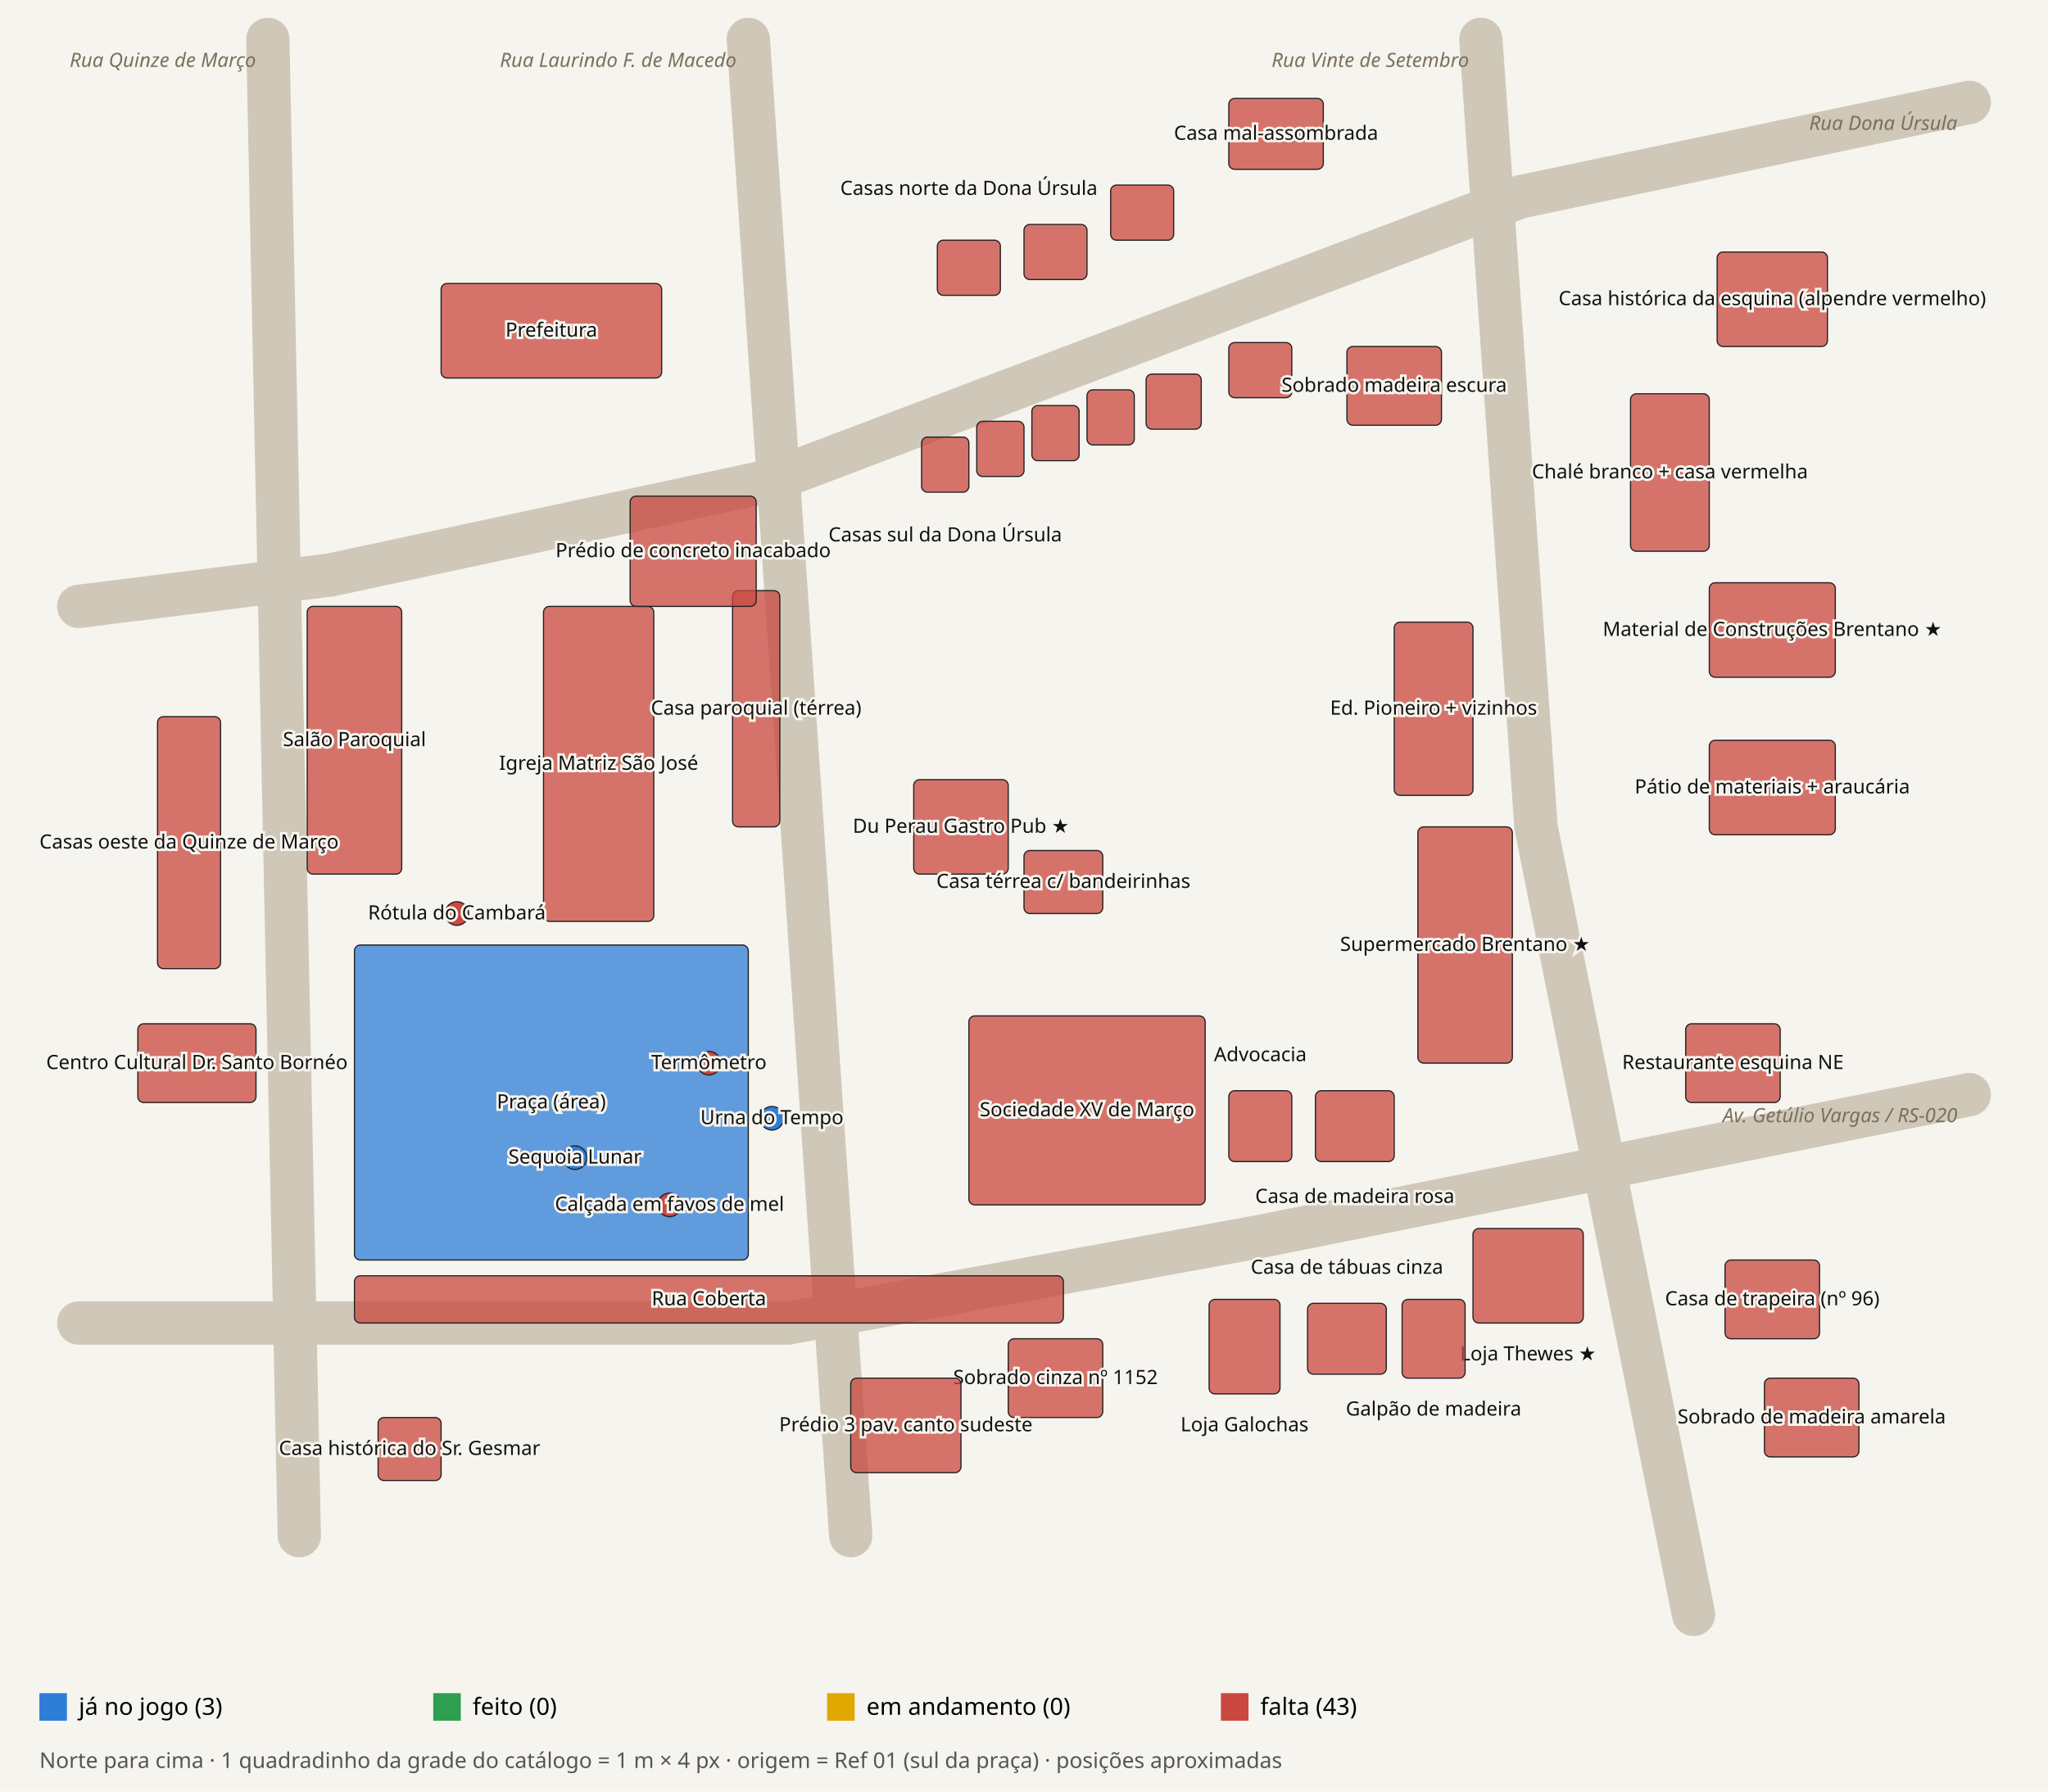
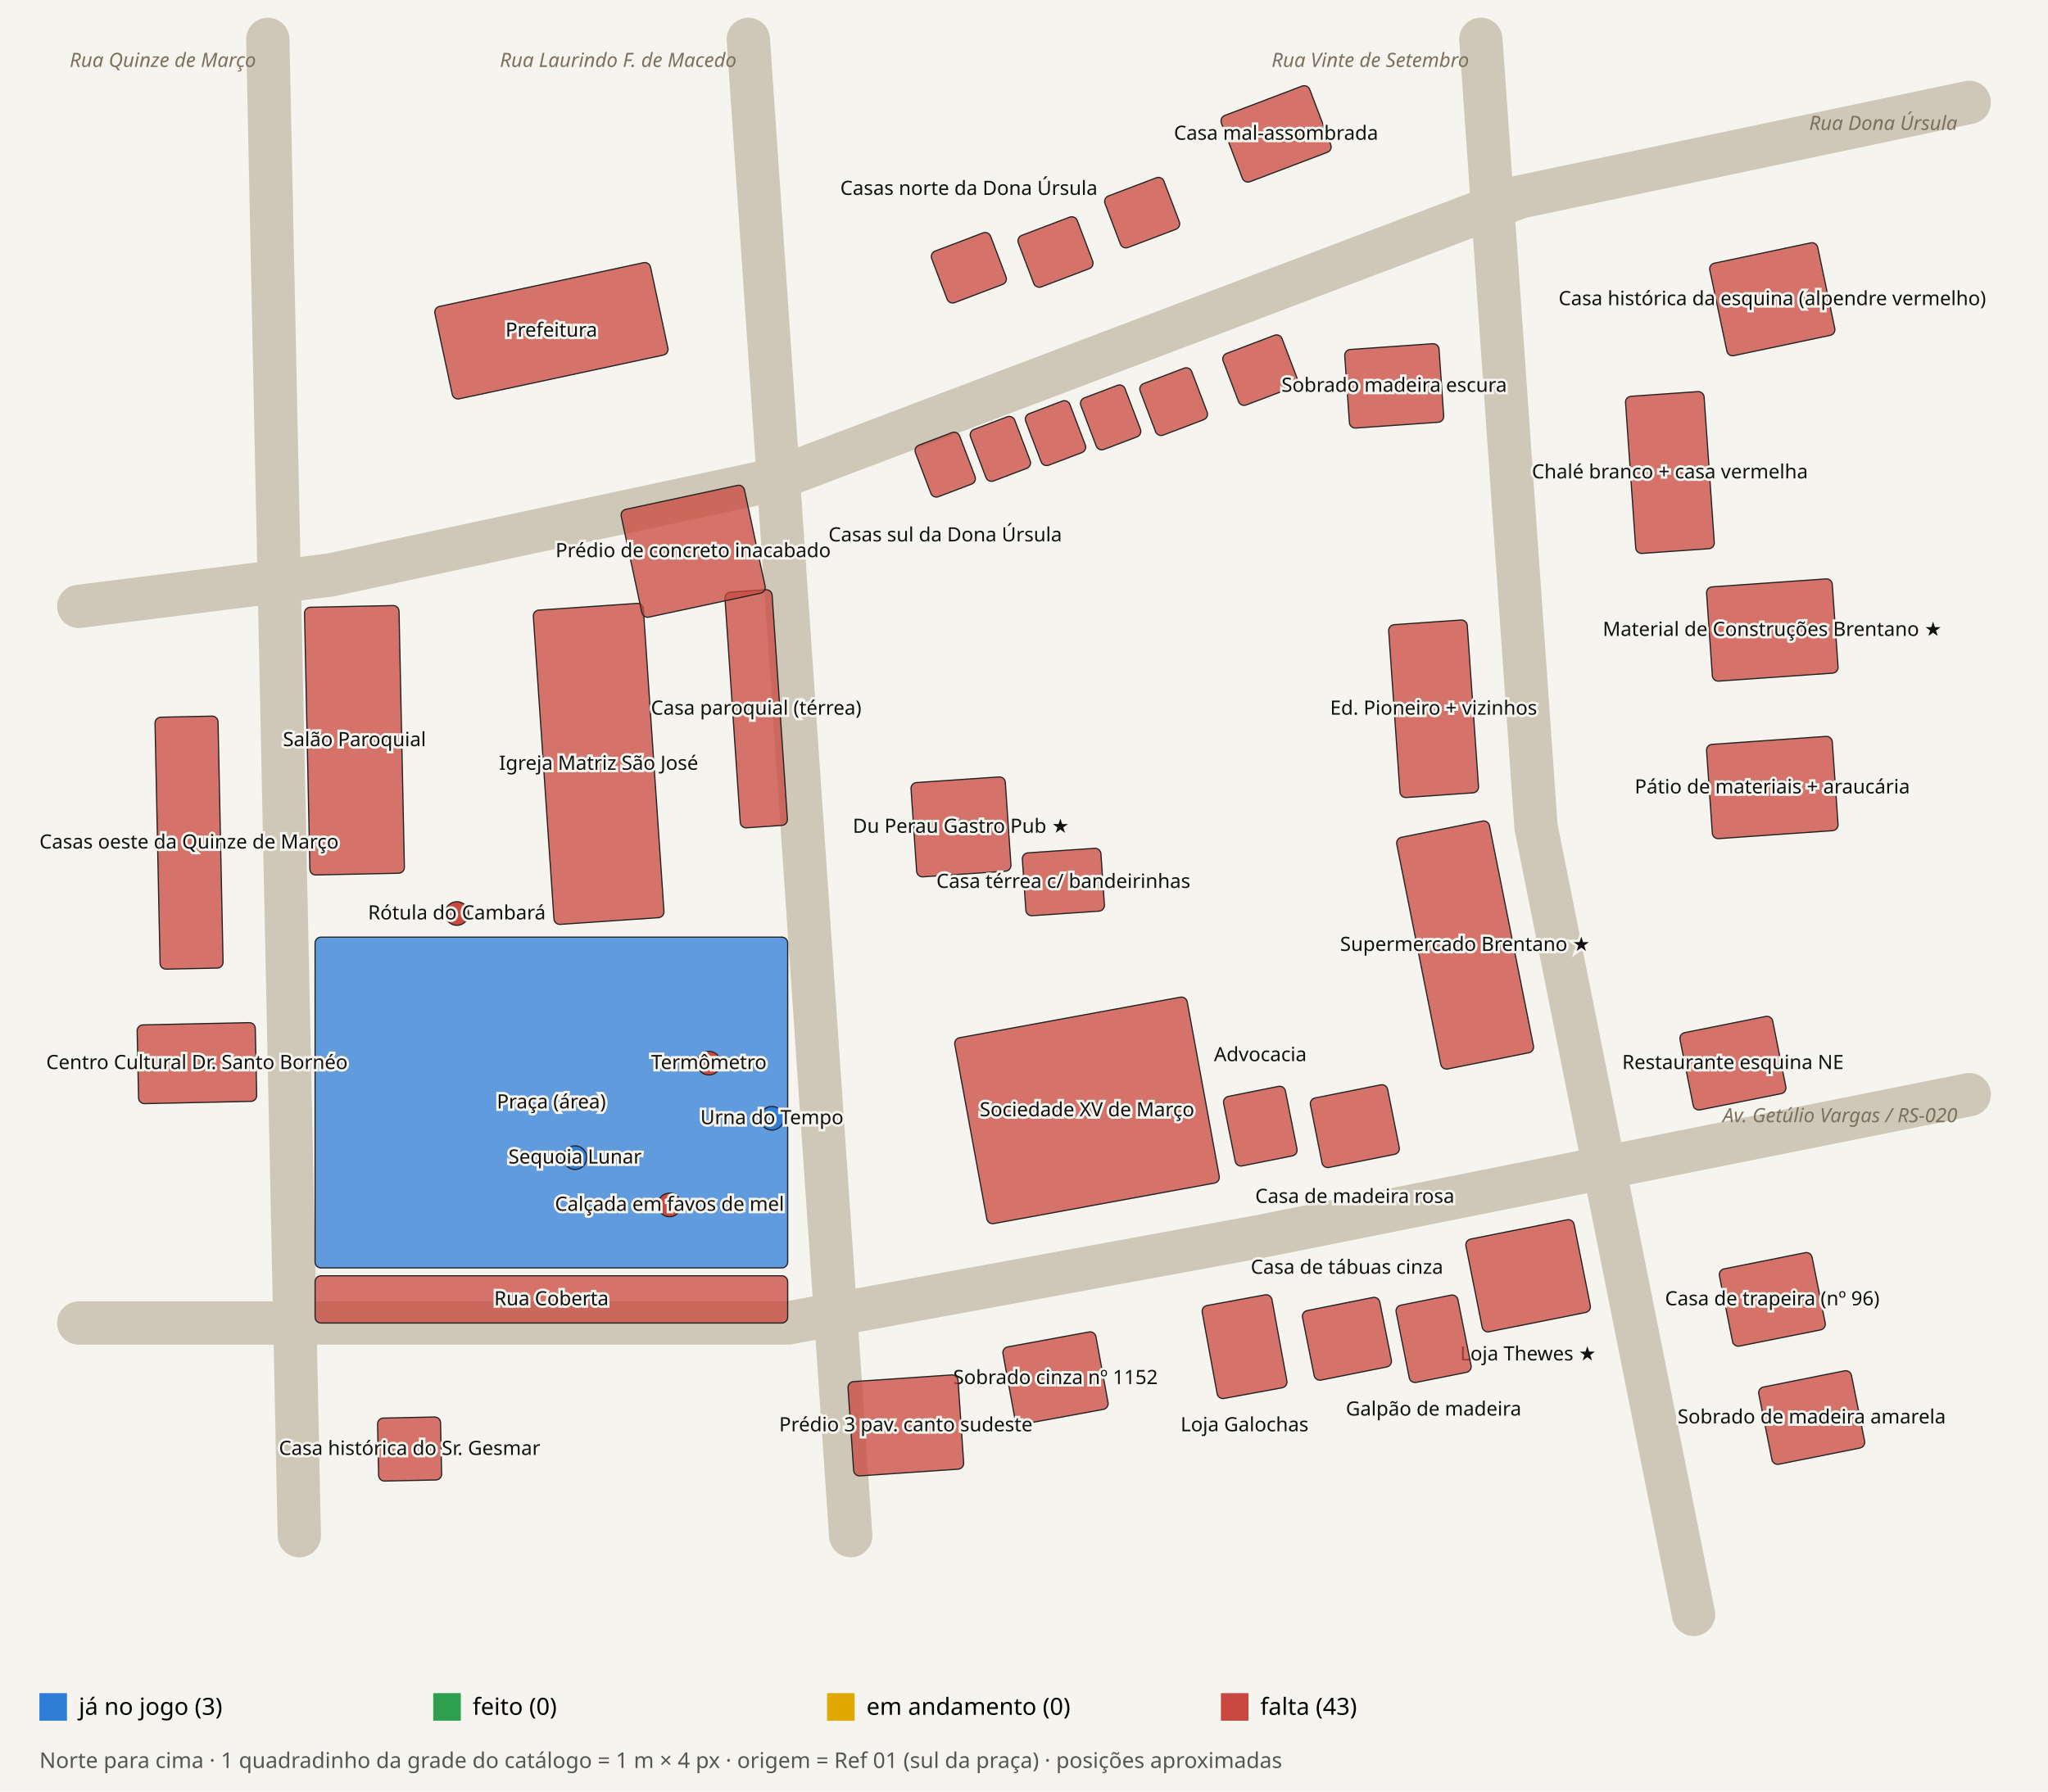
<svg xmlns="http://www.w3.org/2000/svg" width="1040" height="910" font-family="sans-serif" font-size="10">
  <rect width="100%" height="100%" fill="#f6f4ee" />
  <polyline points="40,672 400,672 640,628 1000,556" fill="none" stroke="#cfc8b8" stroke-width="22" stroke-linecap="round" />
  <text x="994" y="570" fill="#7a705c" text-anchor="end" font-style="italic">Av. Getúlio Vargas / RS-020</text>
  <polyline points="40,308 168,292 392,244 772,100 1000,52" fill="none" stroke="#cfc8b8" stroke-width="22" stroke-linecap="round" />
  <text x="994" y="66" fill="#7a705c" text-anchor="end" font-style="italic">Rua Dona Úrsula</text>
  <polyline points="152,780 136,20" fill="none" stroke="#cfc8b8" stroke-width="22" stroke-linecap="round" />
  <text x="130" y="34" fill="#7a705c" text-anchor="end" font-style="italic">Rua Quinze de Março</text>
  <polyline points="432,780 380,20" fill="none" stroke="#cfc8b8" stroke-width="22" stroke-linecap="round" />
  <text x="374" y="34" fill="#7a705c" text-anchor="end" font-style="italic">Rua Laurindo F. de Macedo</text>
  <polyline points="860,820 780,420 752,20" fill="none" stroke="#cfc8b8" stroke-width="22" stroke-linecap="round" />
  <text x="746" y="34" fill="#7a705c" text-anchor="end" font-style="italic">Rua Vinte de Setembro</text>
-   <rect x="180" y="480" width="200" height="160" rx="3" fill="#2e7dd7" fill-opacity=".75" stroke="#222" stroke-width=".6" />
+   <rect transform="rotate(0.0 280.0 560.0)" x="160" y="476" width="240" height="168" rx="3" fill="#2e7dd7" fill-opacity=".75" stroke="#222" stroke-width=".6" />
  <text x="280" y="563" text-anchor="middle" fill="#111" stroke="#f6f4ee" stroke-width="2.5" paint-order="stroke">Praça (área)</text>
  <circle cx="292" cy="588" r="6" fill="#2e7dd7" stroke="#222" stroke-width=".6" />
  <text x="292" y="591" text-anchor="middle" fill="#111" stroke="#f6f4ee" stroke-width="2.5" paint-order="stroke">Sequoia Lunar</text>
  <circle cx="392" cy="568" r="6" fill="#2e7dd7" stroke="#222" stroke-width=".6" />
  <text x="392" y="571" text-anchor="middle" fill="#111" stroke="#f6f4ee" stroke-width="2.5" paint-order="stroke">Urna do Tempo</text>
  <circle cx="340" cy="612" r="6" fill="#c9483f" stroke="#222" stroke-width=".6" />
  <text x="340" y="615" text-anchor="middle" fill="#111" stroke="#f6f4ee" stroke-width="2.5" paint-order="stroke">Calçada em favos de mel</text>
  <circle cx="360" cy="540" r="6" fill="#c9483f" stroke="#222" stroke-width=".6" />
  <text x="360" y="543" text-anchor="middle" fill="#111" stroke="#f6f4ee" stroke-width="2.5" paint-order="stroke">Termômetro</text>
-   <rect x="180" y="648" width="360" height="24" rx="3" fill="#c9483f" fill-opacity=".75" stroke="#222" stroke-width=".6" />
-   <text x="360" y="663" text-anchor="middle" fill="#111" stroke="#f6f4ee" stroke-width="2.5" paint-order="stroke">Rua Coberta</text>
-   <rect x="276" y="308" width="56" height="160" rx="3" fill="#c9483f" fill-opacity=".75" stroke="#222" stroke-width=".6" />
+   <rect transform="rotate(0.0 280.0 660.0)" x="160" y="648" width="240" height="24" rx="3" fill="#c9483f" fill-opacity=".75" stroke="#222" stroke-width=".6" />
+   <text x="280" y="663" text-anchor="middle" fill="#111" stroke="#f6f4ee" stroke-width="2.5" paint-order="stroke">Rua Coberta</text>
+   <rect transform="rotate(-3.9 304.0 388.0)" x="276" y="308" width="56" height="160" rx="3" fill="#c9483f" fill-opacity=".75" stroke="#222" stroke-width=".6" />
  <text x="304" y="391" text-anchor="middle" fill="#111" stroke="#f6f4ee" stroke-width="2.5" paint-order="stroke">Igreja Matriz São José</text>
  <circle cx="232" cy="464" r="6" fill="#c9483f" stroke="#222" stroke-width=".6" />
  <text x="232" y="467" text-anchor="middle" fill="#111" stroke="#f6f4ee" stroke-width="2.5" paint-order="stroke">Rótula do Cambará</text>
-   <rect x="372" y="300" width="24" height="120" rx="3" fill="#c9483f" fill-opacity=".75" stroke="#222" stroke-width=".6" />
+   <rect transform="rotate(-3.9 384.0 360.0)" x="372" y="300" width="24" height="120" rx="3" fill="#c9483f" fill-opacity=".75" stroke="#222" stroke-width=".6" />
  <text x="384" y="363" text-anchor="middle" fill="#111" stroke="#f6f4ee" stroke-width="2.5" paint-order="stroke">Casa paroquial (térrea)</text>
-   <rect x="320" y="252" width="64" height="56" rx="3" fill="#c9483f" fill-opacity=".75" stroke="#222" stroke-width=".6" />
+   <rect transform="rotate(-12.1 352.0 280.0)" x="320" y="252" width="64" height="56" rx="3" fill="#c9483f" fill-opacity=".75" stroke="#222" stroke-width=".6" />
  <text x="352" y="283" text-anchor="middle" fill="#111" stroke="#f6f4ee" stroke-width="2.5" paint-order="stroke">Prédio de concreto inacabado</text>
-   <rect x="156" y="308" width="48" height="136" rx="3" fill="#c9483f" fill-opacity=".75" stroke="#222" stroke-width=".6" />
+   <rect transform="rotate(-1.2 180.0 376.0)" x="156" y="308" width="48" height="136" rx="3" fill="#c9483f" fill-opacity=".75" stroke="#222" stroke-width=".6" />
  <text x="180" y="379" text-anchor="middle" fill="#111" stroke="#f6f4ee" stroke-width="2.5" paint-order="stroke">Salão Paroquial</text>
-   <rect x="224" y="144" width="112" height="48" rx="3" fill="#c9483f" fill-opacity=".75" stroke="#222" stroke-width=".6" />
+   <rect transform="rotate(-12.1 280.0 168.0)" x="224" y="144" width="112" height="48" rx="3" fill="#c9483f" fill-opacity=".75" stroke="#222" stroke-width=".6" />
  <text x="280" y="171" text-anchor="middle" fill="#111" stroke="#f6f4ee" stroke-width="2.5" paint-order="stroke">Prefeitura</text>
-   <rect x="70" y="520" width="60" height="40" rx="3" fill="#c9483f" fill-opacity=".75" stroke="#222" stroke-width=".6" />
+   <rect transform="rotate(-1.2 100.0 540.0)" x="70" y="520" width="60" height="40" rx="3" fill="#c9483f" fill-opacity=".75" stroke="#222" stroke-width=".6" />
  <text x="100" y="543" text-anchor="middle" fill="#111" stroke="#f6f4ee" stroke-width="2.5" paint-order="stroke">Centro Cultural Dr. Santo Bornéo</text>
-   <rect x="80" y="364" width="32" height="128" rx="3" fill="#c9483f" fill-opacity=".75" stroke="#222" stroke-width=".6" />
+   <rect transform="rotate(-1.2 96.0 428.0)" x="80" y="364" width="32" height="128" rx="3" fill="#c9483f" fill-opacity=".75" stroke="#222" stroke-width=".6" />
  <text x="96" y="431" text-anchor="middle" fill="#111" stroke="#f6f4ee" stroke-width="2.5" paint-order="stroke">Casas oeste da Quinze de Março</text>
-   <rect x="192" y="720" width="32" height="32" rx="3" fill="#c9483f" fill-opacity=".75" stroke="#222" stroke-width=".6" />
+   <rect transform="rotate(-1.2 208.0 736.0)" x="192" y="720" width="32" height="32" rx="3" fill="#c9483f" fill-opacity=".75" stroke="#222" stroke-width=".6" />
  <text x="208" y="739" text-anchor="middle" fill="#111" stroke="#f6f4ee" stroke-width="2.5" paint-order="stroke">Casa histórica do Sr. Gesmar</text>
-   <rect x="492" y="516" width="120" height="96" rx="3" fill="#c9483f" fill-opacity=".75" stroke="#222" stroke-width=".6" />
+   <rect transform="rotate(-10.4 552.0 564.0)" x="492" y="516" width="120" height="96" rx="3" fill="#c9483f" fill-opacity=".75" stroke="#222" stroke-width=".6" />
  <text x="552" y="567" text-anchor="middle" fill="#111" stroke="#f6f4ee" stroke-width="2.5" paint-order="stroke">Sociedade XV de Março</text>
-   <rect x="464" y="396" width="48" height="48" rx="3" fill="#c9483f" fill-opacity=".75" stroke="#222" stroke-width=".6" />
+   <rect transform="rotate(-3.9 488.0 420.0)" x="464" y="396" width="48" height="48" rx="3" fill="#c9483f" fill-opacity=".75" stroke="#222" stroke-width=".6" />
  <text x="488" y="423" text-anchor="middle" fill="#111" stroke="#f6f4ee" stroke-width="2.5" paint-order="stroke">Du Perau Gastro Pub ★</text>
-   <rect x="520" y="432" width="40" height="32" rx="3" fill="#c9483f" fill-opacity=".75" stroke="#222" stroke-width=".6" />
+   <rect transform="rotate(-3.9 540.0 448.0)" x="520" y="432" width="40" height="32" rx="3" fill="#c9483f" fill-opacity=".75" stroke="#222" stroke-width=".6" />
  <text x="540" y="451" text-anchor="middle" fill="#111" stroke="#f6f4ee" stroke-width="2.5" paint-order="stroke">Casa térrea c/ bandeirinhas</text>
-   <rect x="512" y="680" width="48" height="40" rx="3" fill="#c9483f" fill-opacity=".75" stroke="#222" stroke-width=".6" />
+   <rect transform="rotate(-10.4 536.0 700.0)" x="512" y="680" width="48" height="40" rx="3" fill="#c9483f" fill-opacity=".75" stroke="#222" stroke-width=".6" />
  <text x="536" y="703" text-anchor="middle" fill="#111" stroke="#f6f4ee" stroke-width="2.5" paint-order="stroke">Sobrado cinza nº 1152</text>
-   <rect x="432" y="700" width="56" height="48" rx="3" fill="#c9483f" fill-opacity=".75" stroke="#222" stroke-width=".6" />
+   <rect transform="rotate(-3.9 460.0 724.0)" x="432" y="700" width="56" height="48" rx="3" fill="#c9483f" fill-opacity=".75" stroke="#222" stroke-width=".6" />
  <text x="460" y="727" text-anchor="middle" fill="#111" stroke="#f6f4ee" stroke-width="2.5" paint-order="stroke">Prédio 3 pav. canto sudeste</text>
-   <rect x="468" y="222" width="24" height="28" rx="3" fill="#c9483f" fill-opacity=".75" stroke="#222" stroke-width=".6" />
+   <rect transform="rotate(-20.8 480.0 236.0)" x="468" y="222" width="24" height="28" rx="3" fill="#c9483f" fill-opacity=".75" stroke="#222" stroke-width=".6" />
  <text x="480" y="275" text-anchor="middle" fill="#111" stroke="#f6f4ee" stroke-width="2.5" paint-order="stroke">Casas sul da Dona Úrsula</text>
-   <rect x="496" y="214" width="24" height="28" rx="3" fill="#c9483f" fill-opacity=".75" stroke="#222" stroke-width=".6" />
-   <rect x="524" y="206" width="24" height="28" rx="3" fill="#c9483f" fill-opacity=".75" stroke="#222" stroke-width=".6" />
-   <rect x="552" y="198" width="24" height="28" rx="3" fill="#c9483f" fill-opacity=".75" stroke="#222" stroke-width=".6" />
-   <rect x="582" y="190" width="28" height="28" rx="3" fill="#c9483f" fill-opacity=".75" stroke="#222" stroke-width=".6" />
-   <rect x="624" y="174" width="32" height="28" rx="3" fill="#c9483f" fill-opacity=".75" stroke="#222" stroke-width=".6" />
-   <rect x="476" y="122" width="32" height="28" rx="3" fill="#c9483f" fill-opacity=".75" stroke="#222" stroke-width=".6" />
+   <rect transform="rotate(-20.8 508.0 228.0)" x="496" y="214" width="24" height="28" rx="3" fill="#c9483f" fill-opacity=".75" stroke="#222" stroke-width=".6" />
+   <rect transform="rotate(-20.8 536.0 220.0)" x="524" y="206" width="24" height="28" rx="3" fill="#c9483f" fill-opacity=".75" stroke="#222" stroke-width=".6" />
+   <rect transform="rotate(-20.8 564.0 212.0)" x="552" y="198" width="24" height="28" rx="3" fill="#c9483f" fill-opacity=".75" stroke="#222" stroke-width=".6" />
+   <rect transform="rotate(-20.8 596.0 204.0)" x="582" y="190" width="28" height="28" rx="3" fill="#c9483f" fill-opacity=".75" stroke="#222" stroke-width=".6" />
+   <rect transform="rotate(-20.8 640.0 188.0)" x="624" y="174" width="32" height="28" rx="3" fill="#c9483f" fill-opacity=".75" stroke="#222" stroke-width=".6" />
+   <rect transform="rotate(-20.8 492.0 136.0)" x="476" y="122" width="32" height="28" rx="3" fill="#c9483f" fill-opacity=".75" stroke="#222" stroke-width=".6" />
  <text x="492" y="99" text-anchor="middle" fill="#111" stroke="#f6f4ee" stroke-width="2.5" paint-order="stroke">Casas norte da Dona Úrsula</text>
-   <rect x="520" y="114" width="32" height="28" rx="3" fill="#c9483f" fill-opacity=".75" stroke="#222" stroke-width=".6" />
-   <rect x="564" y="94" width="32" height="28" rx="3" fill="#c9483f" fill-opacity=".75" stroke="#222" stroke-width=".6" />
-   <rect x="624" y="50" width="48" height="36" rx="3" fill="#c9483f" fill-opacity=".75" stroke="#222" stroke-width=".6" />
+   <rect transform="rotate(-20.8 536.0 128.0)" x="520" y="114" width="32" height="28" rx="3" fill="#c9483f" fill-opacity=".75" stroke="#222" stroke-width=".6" />
+   <rect transform="rotate(-20.8 580.0 108.0)" x="564" y="94" width="32" height="28" rx="3" fill="#c9483f" fill-opacity=".75" stroke="#222" stroke-width=".6" />
+   <rect transform="rotate(-20.8 648.0 68.0)" x="624" y="50" width="48" height="36" rx="3" fill="#c9483f" fill-opacity=".75" stroke="#222" stroke-width=".6" />
  <text x="648" y="71" text-anchor="middle" fill="#111" stroke="#f6f4ee" stroke-width="2.5" paint-order="stroke">Casa mal-assombrada</text>
-   <rect x="872" y="128" width="56" height="48" rx="3" fill="#c9483f" fill-opacity=".75" stroke="#222" stroke-width=".6" />
+   <rect transform="rotate(-11.9 900.0 152.0)" x="872" y="128" width="56" height="48" rx="3" fill="#c9483f" fill-opacity=".75" stroke="#222" stroke-width=".6" />
  <text x="900" y="155" text-anchor="middle" fill="#111" stroke="#f6f4ee" stroke-width="2.5" paint-order="stroke">Casa histórica da esquina (alpendre vermelho)</text>
-   <rect x="684" y="176" width="48" height="40" rx="3" fill="#c9483f" fill-opacity=".75" stroke="#222" stroke-width=".6" />
+   <rect transform="rotate(-4.0 708.0 196.0)" x="684" y="176" width="48" height="40" rx="3" fill="#c9483f" fill-opacity=".75" stroke="#222" stroke-width=".6" />
  <text x="708" y="199" text-anchor="middle" fill="#111" stroke="#f6f4ee" stroke-width="2.5" paint-order="stroke">Sobrado madeira escura</text>
-   <rect x="828" y="200" width="40" height="80" rx="3" fill="#c9483f" fill-opacity=".75" stroke="#222" stroke-width=".6" />
+   <rect transform="rotate(-4.0 848.0 240.0)" x="828" y="200" width="40" height="80" rx="3" fill="#c9483f" fill-opacity=".75" stroke="#222" stroke-width=".6" />
  <text x="848" y="243" text-anchor="middle" fill="#111" stroke="#f6f4ee" stroke-width="2.5" paint-order="stroke">Chalé branco + casa vermelha</text>
-   <rect x="708" y="316" width="40" height="88" rx="3" fill="#c9483f" fill-opacity=".75" stroke="#222" stroke-width=".6" />
+   <rect transform="rotate(-4.0 728.0 360.0)" x="708" y="316" width="40" height="88" rx="3" fill="#c9483f" fill-opacity=".75" stroke="#222" stroke-width=".6" />
  <text x="728" y="363" text-anchor="middle" fill="#111" stroke="#f6f4ee" stroke-width="2.5" paint-order="stroke">Ed. Pioneiro + vizinhos</text>
-   <rect x="868" y="296" width="64" height="48" rx="3" fill="#c9483f" fill-opacity=".75" stroke="#222" stroke-width=".6" />
+   <rect transform="rotate(-4.0 900.0 320.0)" x="868" y="296" width="64" height="48" rx="3" fill="#c9483f" fill-opacity=".75" stroke="#222" stroke-width=".6" />
  <text x="900" y="323" text-anchor="middle" fill="#111" stroke="#f6f4ee" stroke-width="2.5" paint-order="stroke">Material de Construções Brentano ★</text>
-   <rect x="868" y="376" width="64" height="48" rx="3" fill="#c9483f" fill-opacity=".75" stroke="#222" stroke-width=".6" />
+   <rect transform="rotate(-4.0 900.0 400.0)" x="868" y="376" width="64" height="48" rx="3" fill="#c9483f" fill-opacity=".75" stroke="#222" stroke-width=".6" />
  <text x="900" y="403" text-anchor="middle" fill="#111" stroke="#f6f4ee" stroke-width="2.5" paint-order="stroke">Pátio de materiais + araucária</text>
-   <rect x="720" y="420" width="48" height="120" rx="3" fill="#c9483f" fill-opacity=".75" stroke="#222" stroke-width=".6" />
+   <rect transform="rotate(-11.3 744.0 480.0)" x="720" y="420" width="48" height="120" rx="3" fill="#c9483f" fill-opacity=".75" stroke="#222" stroke-width=".6" />
  <text x="744" y="483" text-anchor="middle" fill="#111" stroke="#f6f4ee" stroke-width="2.5" paint-order="stroke">Supermercado Brentano ★</text>
-   <rect x="856" y="520" width="48" height="40" rx="3" fill="#c9483f" fill-opacity=".75" stroke="#222" stroke-width=".6" />
+   <rect transform="rotate(-11.3 880.0 540.0)" x="856" y="520" width="48" height="40" rx="3" fill="#c9483f" fill-opacity=".75" stroke="#222" stroke-width=".6" />
  <text x="880" y="543" text-anchor="middle" fill="#111" stroke="#f6f4ee" stroke-width="2.5" paint-order="stroke">Restaurante esquina NE</text>
-   <rect x="668" y="554" width="40" height="36" rx="3" fill="#c9483f" fill-opacity=".75" stroke="#222" stroke-width=".6" />
+   <rect transform="rotate(-11.3 688.0 572.0)" x="668" y="554" width="40" height="36" rx="3" fill="#c9483f" fill-opacity=".75" stroke="#222" stroke-width=".6" />
  <text x="688" y="611" text-anchor="middle" fill="#111" stroke="#f6f4ee" stroke-width="2.5" paint-order="stroke">Casa de madeira rosa</text>
-   <rect x="624" y="554" width="32" height="36" rx="3" fill="#c9483f" fill-opacity=".75" stroke="#222" stroke-width=".6" />
+   <rect transform="rotate(-11.3 640.0 572.0)" x="624" y="554" width="32" height="36" rx="3" fill="#c9483f" fill-opacity=".75" stroke="#222" stroke-width=".6" />
  <text x="640" y="539" text-anchor="middle" fill="#111" stroke="#f6f4ee" stroke-width="2.5" paint-order="stroke">Advocacia</text>
-   <rect x="748" y="624" width="56" height="48" rx="3" fill="#c9483f" fill-opacity=".75" stroke="#222" stroke-width=".6" />
+   <rect transform="rotate(-11.3 776.0 648.0)" x="748" y="624" width="56" height="48" rx="3" fill="#c9483f" fill-opacity=".75" stroke="#222" stroke-width=".6" />
  <text x="776" y="691" text-anchor="middle" fill="#111" stroke="#f6f4ee" stroke-width="2.5" paint-order="stroke">Loja Thewes ★</text>
-   <rect x="876" y="640" width="48" height="40" rx="3" fill="#c9483f" fill-opacity=".75" stroke="#222" stroke-width=".6" />
+   <rect transform="rotate(-11.3 900.0 660.0)" x="876" y="640" width="48" height="40" rx="3" fill="#c9483f" fill-opacity=".75" stroke="#222" stroke-width=".6" />
  <text x="900" y="663" text-anchor="middle" fill="#111" stroke="#f6f4ee" stroke-width="2.5" paint-order="stroke">Casa de trapeira (nº 96)</text>
-   <rect x="896" y="700" width="48" height="40" rx="3" fill="#c9483f" fill-opacity=".75" stroke="#222" stroke-width=".6" />
+   <rect transform="rotate(-11.3 920.0 720.0)" x="896" y="700" width="48" height="40" rx="3" fill="#c9483f" fill-opacity=".75" stroke="#222" stroke-width=".6" />
  <text x="920" y="723" text-anchor="middle" fill="#111" stroke="#f6f4ee" stroke-width="2.5" paint-order="stroke">Sobrado de madeira amarela</text>
-   <rect x="712" y="660" width="32" height="40" rx="3" fill="#c9483f" fill-opacity=".75" stroke="#222" stroke-width=".6" />
+   <rect transform="rotate(-11.3 728.0 680.0)" x="712" y="660" width="32" height="40" rx="3" fill="#c9483f" fill-opacity=".75" stroke="#222" stroke-width=".6" />
  <text x="728" y="719" text-anchor="middle" fill="#111" stroke="#f6f4ee" stroke-width="2.5" paint-order="stroke">Galpão de madeira</text>
-   <rect x="664" y="662" width="40" height="36" rx="3" fill="#c9483f" fill-opacity=".75" stroke="#222" stroke-width=".6" />
+   <rect transform="rotate(-11.3 684.0 680.0)" x="664" y="662" width="40" height="36" rx="3" fill="#c9483f" fill-opacity=".75" stroke="#222" stroke-width=".6" />
  <text x="684" y="647" text-anchor="middle" fill="#111" stroke="#f6f4ee" stroke-width="2.5" paint-order="stroke">Casa de tábuas cinza</text>
-   <rect x="614" y="660" width="36" height="48" rx="3" fill="#c9483f" fill-opacity=".75" stroke="#222" stroke-width=".6" />
+   <rect transform="rotate(-10.4 632.0 684.0)" x="614" y="660" width="36" height="48" rx="3" fill="#c9483f" fill-opacity=".75" stroke="#222" stroke-width=".6" />
  <text x="632" y="727" text-anchor="middle" fill="#111" stroke="#f6f4ee" stroke-width="2.5" paint-order="stroke">Loja Galochas</text>
  <rect x="20" y="860.0" width="14" height="14" fill="#2e7dd7" />
  <text x="40" y="871.0" font-size="12">já no jogo (3)</text>
  <rect x="220" y="860.0" width="14" height="14" fill="#2e9e4f" />
  <text x="240" y="871.0" font-size="12">feito (0)</text>
  <rect x="420" y="860.0" width="14" height="14" fill="#e0a800" />
  <text x="440" y="871.0" font-size="12">em andamento (0)</text>
  <rect x="620" y="860.0" width="14" height="14" fill="#c9483f" />
  <text x="640" y="871.0" font-size="12">falta (43)</text>
  <text x="20" y="898.0" font-size="11" fill="#555">Norte para cima · 1 quadradinho da grade do catálogo = 1 m × 4 px · origem = Ref 01 (sul da praça) · posições aproximadas</text>
</svg>
